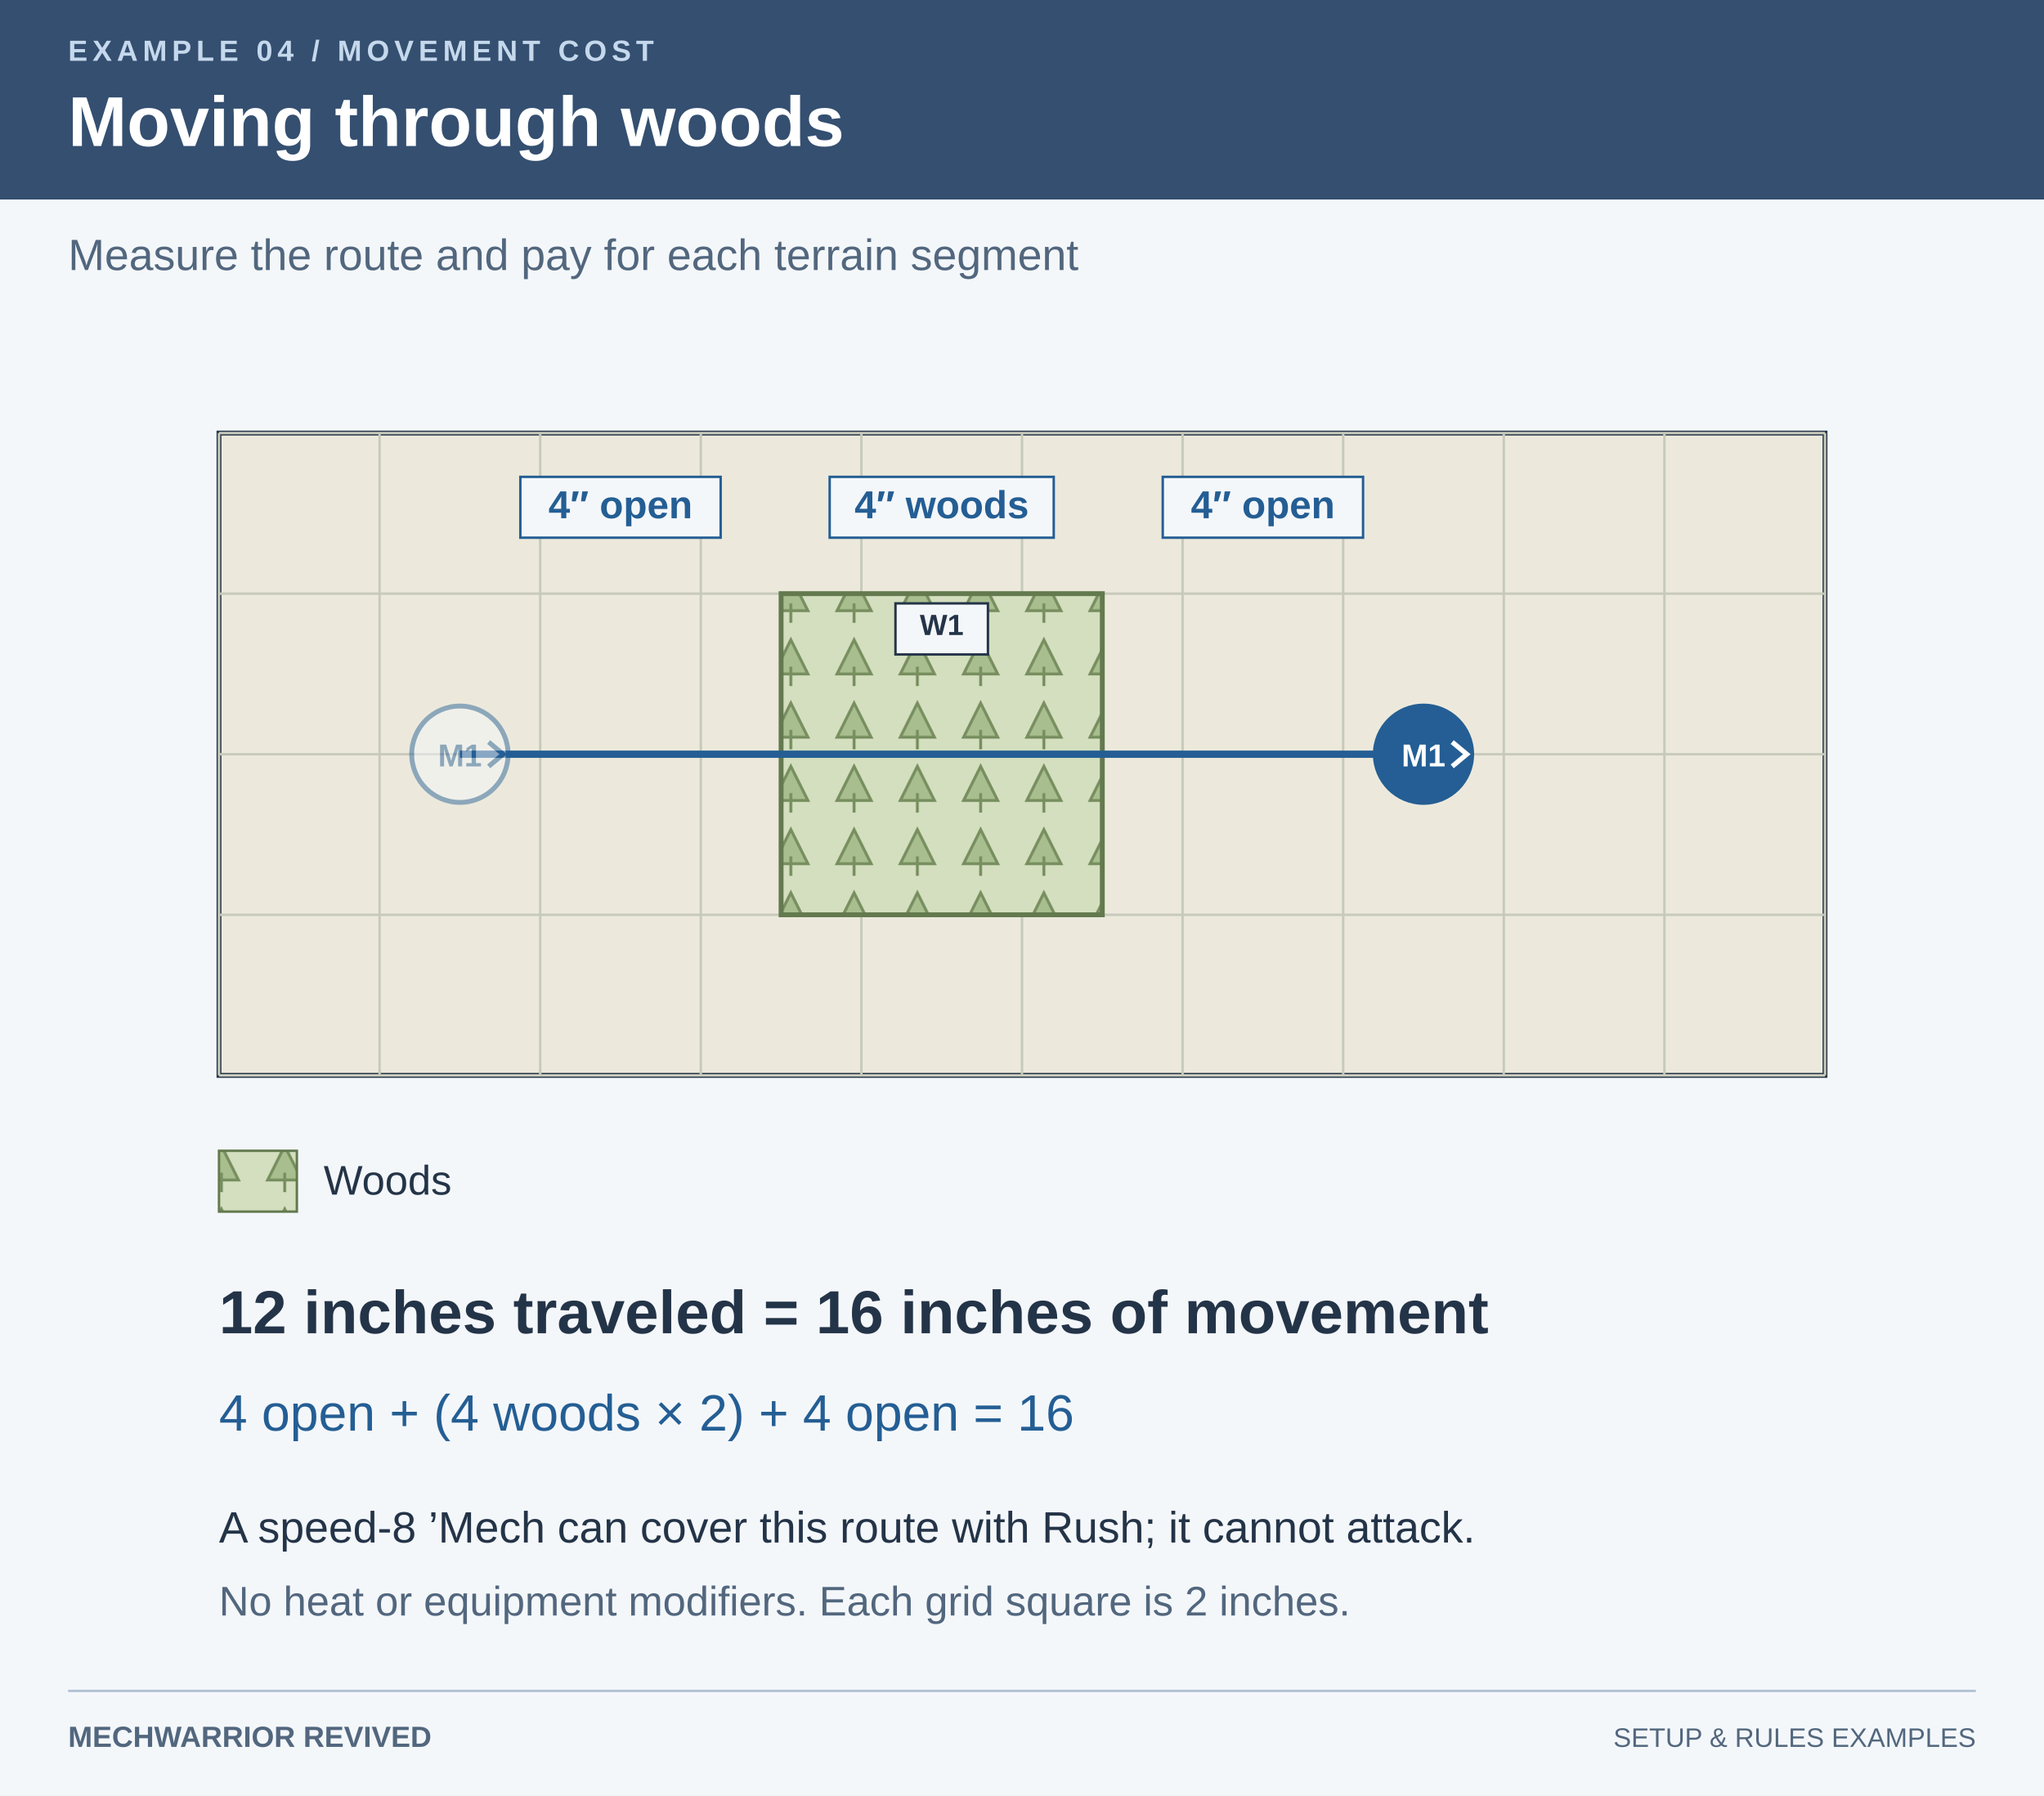
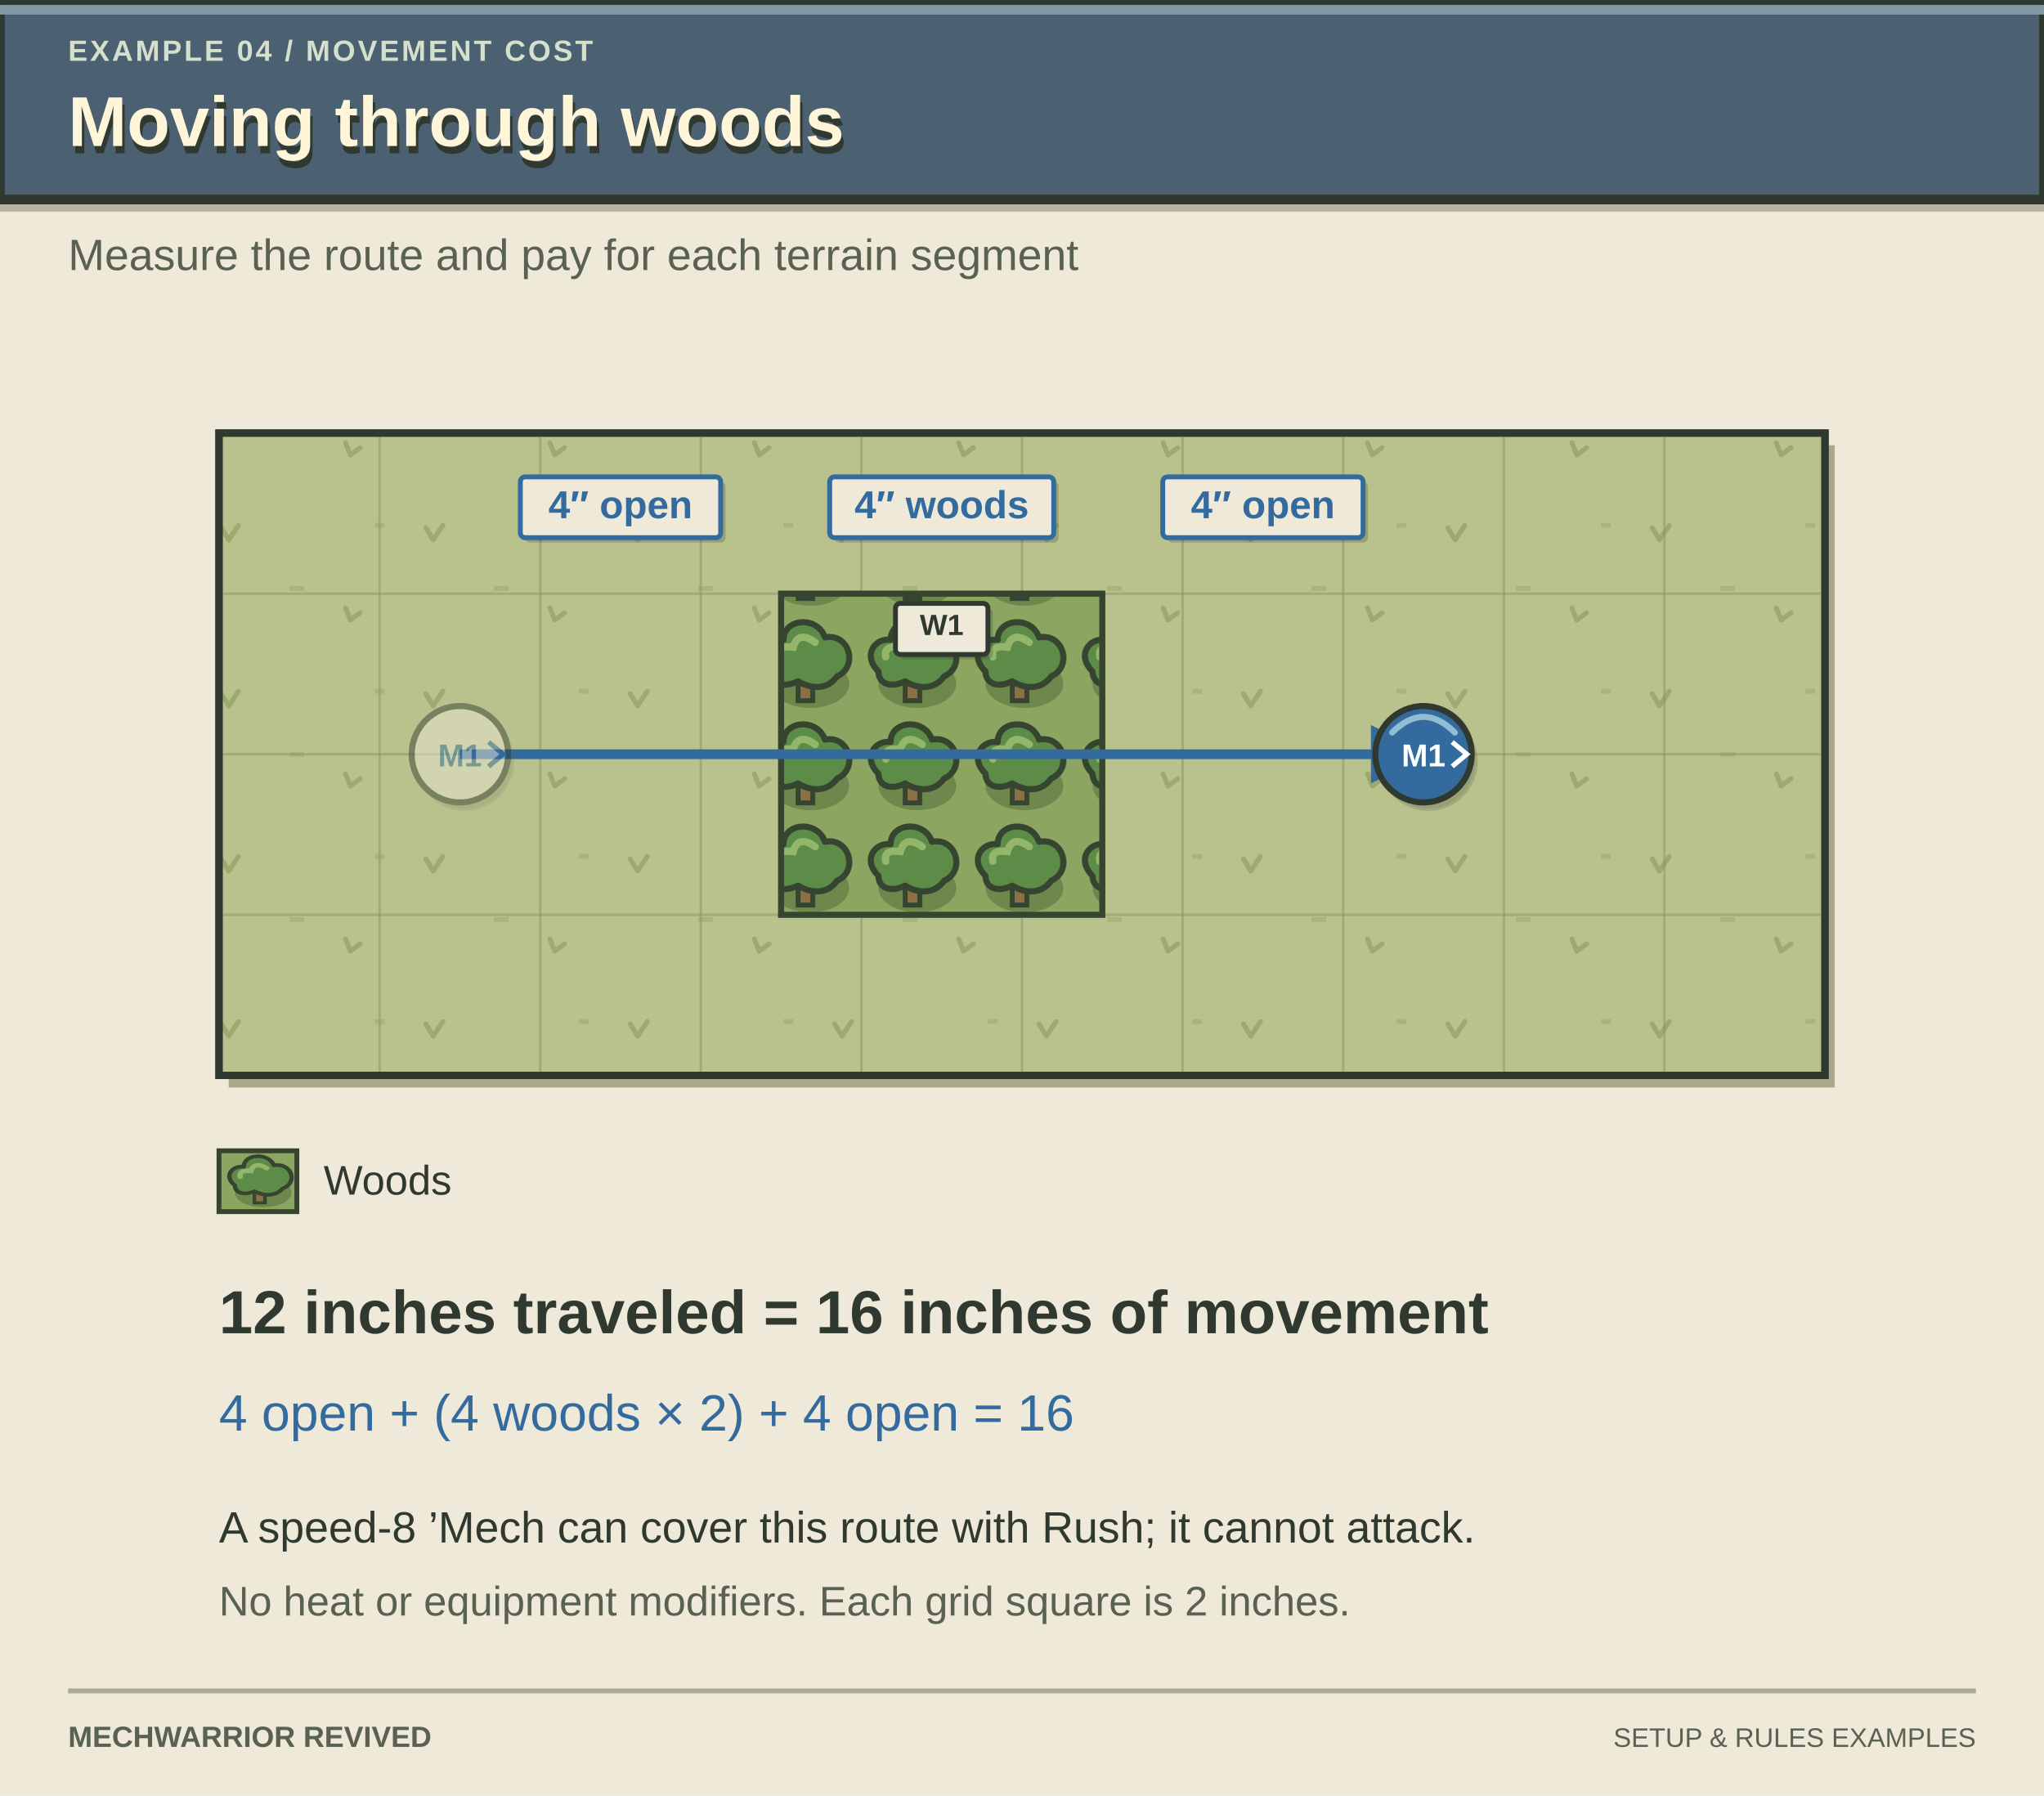
<svg xmlns="http://www.w3.org/2000/svg" width="840" height="738" viewBox="0 0 840 738" role="img" aria-labelledby="title desc">
  <defs>
-     <pattern id="woods" patternUnits="userSpaceOnUse" width="26" height="26">
-       <rect width="26" height="26" fill="#d4dfbf" />
-       <path d="M13 3L20 17H6Z M13 14V22" fill="#a9be8e" stroke="#788f60" stroke-width="1.2" />
+     <pattern id="ground" patternUnits="userSpaceOnUse" width="84" height="68">
+       <rect width="84" height="68" fill="#b9c18c" />
+       <path d="M10 18l-3 -5m3 5l4 -6M60 51l-2 -5m2 5l4 -3" fill="none" stroke="#9ca971" stroke-width="2" stroke-linecap="round" />
+       <path d="M35 38h6M70 12h4" stroke="#a8b57a" stroke-width="2" />
    </pattern>
-     <pattern id="rubble" patternUnits="userSpaceOnUse" width="28" height="26">
-       <rect width="28" height="26" fill="#e3d7bd" />
-       <path d="M3 8L10 4L13 13L5 15Z M17 19L23 12L27 22Z" fill="#bdaf94" stroke="#918164" />
-       <path d="M16 3L21 6M4 22L9 20" stroke="#9f8c6b" />
+     <pattern id="woods" patternUnits="userSpaceOnUse" width="44" height="42">
+       <rect width="44" height="42" fill="#8ca661" />
+       <ellipse cx="25" cy="29" rx="16" ry="10" fill="#6e874d" />
+       <path d="M20 26v10h6V25" fill="#8b7045" stroke="#35452f" stroke-width="2" />
+       <path d="M9 24C2 17 8 10 14 11C14 2 28 1 31 10C41 8 45 22 36 26C31 33 23 30 20 28C14 31 9 29 9 24Z" fill="#5d8c48" stroke="#35452f" stroke-width="2.5" stroke-linejoin="round" />
+       <path d="M12 18Q11 13 18 14Q20 7 27 12" fill="none" stroke="#94b66a" stroke-width="3" stroke-linecap="round" />
    </pattern>
-     <pattern id="blocking" patternUnits="userSpaceOnUse" width="24" height="24">
-       <rect width="24" height="24" fill="#b7bdc3" />
-       <path d="M0 24L24 0M-6 6L6 -6M18 30L30 18" stroke="#85919c" stroke-width="2" />
+     <pattern id="rubble" patternUnits="userSpaceOnUse" width="45" height="40">
+       <rect width="45" height="40" fill="#c4ae83" />
+       <path d="M6 15L12 5L24 8L27 20L17 25L6 22Z M28 29L33 20L42 24L41 35L29 36Z" fill="#958d76" stroke="#514a37" stroke-width="2.5" stroke-linejoin="round" />
+       <path d="M9 14L14 9L22 12M31 29L35 25L39 27" fill="none" stroke="#c6c3a8" stroke-width="3" />
+       <path d="M4 32l4 -1M34 9l3 3" stroke="#806e4f" stroke-width="2" />
    </pattern>
-     <pattern id="fieldworks" patternUnits="userSpaceOnUse" width="28" height="24">
-       <rect width="28" height="24" fill="#ddcbaa" />
-       <path d="M0 7H9V17H19V7H28" fill="none" stroke="#806044" stroke-width="5" />
-       <path d="M0 7H9V17H19V7H28" fill="none" stroke="#b79a70" stroke-width="2" />
+     <pattern id="blocking" patternUnits="userSpaceOnUse" width="32" height="28">
+       <rect width="32" height="28" fill="#899397" />
+       <path d="M0 27H32M31 0V28" stroke="#576367" stroke-width="2" />
+       <path d="M2 2H28" stroke="#b5bdbb" stroke-width="2" />
    </pattern>
-     <pattern id="water" patternUnits="userSpaceOnUse" width="28" height="20">
-       <rect width="28" height="20" fill="#ccdde5" />
-       <path d="M0 10Q7 5 14 10T28 10" fill="none" stroke="#86a6b7" />
+     <pattern id="fieldworks" patternUnits="userSpaceOnUse" width="40" height="32">
+       <rect width="40" height="32" fill="#cbb486" />
+       <path d="M0 10H12V23H28V10H40" fill="none" stroke="#594832" stroke-width="12" stroke-linejoin="round" />
+       <path d="M0 10H12V23H28V10H40" fill="none" stroke="#9a8158" stroke-width="6" stroke-linejoin="round" />
+       <path d="M0 5H9M16 28H25M32 5H40" stroke="#eee0ad" stroke-width="3" stroke-linecap="round" />
+       <path d="M5 6v8M17 19v8M33 6v8" stroke="#594832" stroke-width="2" />
+     </pattern>
+     <pattern id="water" patternUnits="userSpaceOnUse" width="40" height="30">
+       <rect width="40" height="30" fill="#83b0be" />
+       <path d="M4 10Q9 5 14 10T24 10M22 24Q27 19 32 24" fill="none" stroke="#c2dee0" stroke-width="3" stroke-linecap="round" />
    </pattern>
    <marker id="move-arrow" viewBox="0 0 10 10" refX="9" refY="5" markerWidth="6" markerHeight="6" orient="auto-start-reverse">
-       <path d="M0 0L10 5L0 10Z" fill="#245e94" />
+       <path d="M0 0L10 5L0 10Z" fill="#346b9e" />
    </marker>
    <marker id="sight-arrow" viewBox="0 0 10 10" refX="9" refY="5" markerWidth="6" markerHeight="6" orient="auto-start-reverse">
-       <path d="M0 0L10 5L0 10Z" fill="#926818" />
+       <path d="M0 0L10 5L0 10Z" fill="#946416" />
    </marker>
  </defs>
  <g font-family="Arial, Helvetica, sans-serif">
-     <rect x="0" y="0" width="840" height="738" fill="#f4f7fa" stroke="none" />
-     <rect x="0" y="0" width="840" height="82" fill="#344f70" stroke="none" />
-     <text x="28" y="25" font-size="12" text-anchor="start" fill="#c5d8ec" font-weight="bold" letter-spacing="2">EXAMPLE 04  /  MOVEMENT COST</text>
-     <text x="28" y="60" font-size="29" text-anchor="start" fill="white" font-weight="bold">Moving through woods</text>
-     <text x="28" y="111" font-size="18" text-anchor="start" fill="#52677e" font-weight="normal">Measure the route and pay for each terrain segment</text>
-     <rect x="90" y="178" width="660" height="264" fill="#ece9dc" stroke="#243448" data-board-width="20" data-board-depth="8" data-scale="33" stroke-width="2" />
-     <line x1="90" y1="178" x2="90" y2="442" stroke="#c7cabb" stroke-width="1" />
-     <line x1="156" y1="178" x2="156" y2="442" stroke="#c7cabb" stroke-width="1" />
-     <line x1="222" y1="178" x2="222" y2="442" stroke="#c7cabb" stroke-width="1" />
-     <line x1="288" y1="178" x2="288" y2="442" stroke="#c7cabb" stroke-width="1" />
-     <line x1="354" y1="178" x2="354" y2="442" stroke="#c7cabb" stroke-width="1" />
-     <line x1="420" y1="178" x2="420" y2="442" stroke="#c7cabb" stroke-width="1" />
-     <line x1="486" y1="178" x2="486" y2="442" stroke="#c7cabb" stroke-width="1" />
-     <line x1="552" y1="178" x2="552" y2="442" stroke="#c7cabb" stroke-width="1" />
-     <line x1="618" y1="178" x2="618" y2="442" stroke="#c7cabb" stroke-width="1" />
-     <line x1="684" y1="178" x2="684" y2="442" stroke="#c7cabb" stroke-width="1" />
-     <line x1="750" y1="178" x2="750" y2="442" stroke="#c7cabb" stroke-width="1" />
-     <line x1="90" y1="442" x2="750" y2="442" stroke="#c7cabb" stroke-width="1" />
-     <line x1="90" y1="376" x2="750" y2="376" stroke="#c7cabb" stroke-width="1" />
-     <line x1="90" y1="310" x2="750" y2="310" stroke="#c7cabb" stroke-width="1" />
-     <line x1="90" y1="244" x2="750" y2="244" stroke="#c7cabb" stroke-width="1" />
-     <line x1="90" y1="178" x2="750" y2="178" stroke="#c7cabb" stroke-width="1" />
-     <rect x="321" y="244" width="132" height="132" fill="url(#woods)" stroke="#63794e" stroke-width="2" data-terrain="W1" data-kind="woods" />
-     <rect x="368" y="248" width="38" height="21" fill="#f4f7fa" stroke="#243448" stroke-width="1" />
-     <text x="387" y="261" font-size="12" text-anchor="middle" fill="#243448" font-weight="bold">W1</text>
-     <line x1="189" y1="310" x2="585" y2="310" stroke="#245e94" stroke-width="3" marker-end="url(#move-arrow)" />
+     <rect x="0" y="0" width="840" height="738" fill="#eee9d8" stroke="none" />
+     <rect x="0" y="5" width="840" height="82" fill="#b7b39e" stroke="none" />
+     <rect x="0" y="0" width="840" height="82" fill="#4b6171" stroke="#30392f" stroke-width="4" />
+     <line x1="0" y1="4" x2="840" y2="4" stroke="#8198a1" stroke-width="4" />
+     <text x="28" y="25" font-size="12" text-anchor="start" fill="#d5dfce" font-weight="bold" letter-spacing="1">EXAMPLE 04  /  MOVEMENT COST</text>
+     <text x="29" y="63" font-size="29" text-anchor="start" fill="#30392f" font-weight="bold">Moving through woods</text>
+     <text x="28" y="60" font-size="29" text-anchor="start" fill="#fff6d9" font-weight="bold">Moving through woods</text>
+     <text x="28" y="111" font-size="18" text-anchor="start" fill="#59614f" font-weight="normal">Measure the route and pay for each terrain segment</text>
+     <rect x="94" y="183" width="660" height="264" fill="#aaa98c" stroke="none" />
+     <rect x="90" y="178" width="660" height="264" fill="url(#ground)" stroke="#30392f" data-board-width="20" data-board-depth="8" data-scale="33" stroke-width="3" />
+     <line x1="90" y1="178" x2="90" y2="442" stroke="#899263" stroke-width="1" opacity=".5" />
+     <line x1="156" y1="178" x2="156" y2="442" stroke="#899263" stroke-width="1" opacity=".5" />
+     <line x1="222" y1="178" x2="222" y2="442" stroke="#899263" stroke-width="1" opacity=".5" />
+     <line x1="288" y1="178" x2="288" y2="442" stroke="#899263" stroke-width="1" opacity=".5" />
+     <line x1="354" y1="178" x2="354" y2="442" stroke="#899263" stroke-width="1" opacity=".5" />
+     <line x1="420" y1="178" x2="420" y2="442" stroke="#899263" stroke-width="1" opacity=".5" />
+     <line x1="486" y1="178" x2="486" y2="442" stroke="#899263" stroke-width="1" opacity=".5" />
+     <line x1="552" y1="178" x2="552" y2="442" stroke="#899263" stroke-width="1" opacity=".5" />
+     <line x1="618" y1="178" x2="618" y2="442" stroke="#899263" stroke-width="1" opacity=".5" />
+     <line x1="684" y1="178" x2="684" y2="442" stroke="#899263" stroke-width="1" opacity=".5" />
+     <line x1="750" y1="178" x2="750" y2="442" stroke="#899263" stroke-width="1" opacity=".5" />
+     <line x1="90" y1="442" x2="750" y2="442" stroke="#899263" stroke-width="1" opacity=".5" />
+     <line x1="90" y1="376" x2="750" y2="376" stroke="#899263" stroke-width="1" opacity=".5" />
+     <line x1="90" y1="310" x2="750" y2="310" stroke="#899263" stroke-width="1" opacity=".5" />
+     <line x1="90" y1="244" x2="750" y2="244" stroke="#899263" stroke-width="1" opacity=".5" />
+     <line x1="90" y1="178" x2="750" y2="178" stroke="#899263" stroke-width="1" opacity=".5" />
+     <rect x="90" y="178" width="660" height="264" fill="none" stroke="#30392f" stroke-width="3" />
+     <rect x="321" y="244" width="132" height="132" fill="url(#woods)" stroke="#35452f" stroke-width="2.5" data-terrain="W1" data-kind="woods" />
+     <rect x="370" y="250" width="38" height="21" fill="#30392f" stroke="none" opacity=".25" rx="2" />
+     <rect x="368" y="248" width="38" height="21" fill="#eee9d8" stroke="#30392f" stroke-width="2" rx="2" />
+     <text x="387" y="261" font-size="12" text-anchor="middle" fill="#30392f" font-weight="bold">W1</text>
+     <line x1="189" y1="310" x2="585" y2="310" stroke="#346b9e" stroke-width="4" marker-end="url(#move-arrow)" />
    <g data-unit="M1" data-center-x="3" data-center-y="4" opacity="0.48">
-       <circle cx="189" cy="310" r="19.8" fill="#f4f7fa" stroke="#245e94" stroke-width="2" />
-       <path d="M184 298.2L189 292.2L194 298.2" fill="none" stroke="#245e94" stroke-width="2" transform="rotate(90 189 310)" />
-       <text x="189" y="315" font-size="13" text-anchor="middle" fill="#245e94" font-weight="bold">M1</text>
+       <circle cx="191" cy="313" r="19.8" fill="#30392f" stroke="#59614f" opacity=".25" />
+       <circle cx="189" cy="310" r="19.8" fill="#eee9d8" stroke="#30392f" stroke-width="2.5" />
+       <path d="M184 298.2L189 292.2L194 298.2" fill="none" stroke="#346b9e" stroke-width="2" transform="rotate(90 189 310)" />
+       <text x="189" y="315" font-size="13" text-anchor="middle" fill="#346b9e" font-weight="bold">M1</text>
    </g>
    <g data-unit="M1" data-center-x="15" data-center-y="4">
-       <circle cx="585" cy="310" r="19.8" fill="#245e94" stroke="#245e94" stroke-width="2" />
+       <circle cx="587" cy="313" r="19.8" fill="#30392f" stroke="#59614f" opacity=".25" />
+       <circle cx="585" cy="310" r="19.8" fill="#346b9e" stroke="#30392f" stroke-width="2.5" />
+       <path d="M572.13 301.09Q585 288.22 597.87 301.09" fill="none" stroke="#91bdd5" stroke-width="2.5" stroke-linecap="round" />
      <path d="M580 298.2L585 292.2L590 298.2" fill="none" stroke="white" stroke-width="2" transform="rotate(90 585 310)" />
      <text x="585" y="315" font-size="13" text-anchor="middle" fill="white" font-weight="bold">M1</text>
    </g>
-     <rect x="213.84" y="196" width="82.32" height="25" fill="#f4f7fa" stroke="#245e94" stroke-width="1" />
-     <text x="255" y="213" font-size="16" text-anchor="middle" fill="#245e94" font-weight="bold">4″ open</text>
-     <rect x="340.96" y="196" width="92.08" height="25" fill="#f4f7fa" stroke="#245e94" stroke-width="1" />
-     <text x="387" y="213" font-size="16" text-anchor="middle" fill="#245e94" font-weight="bold">4″ woods</text>
-     <rect x="477.84" y="196" width="82.32" height="25" fill="#f4f7fa" stroke="#245e94" stroke-width="1" />
-     <text x="519" y="213" font-size="16" text-anchor="middle" fill="#245e94" font-weight="bold">4″ open</text>
-     <rect x="90" y="473" width="32" height="25" fill="url(#woods)" stroke="#63794e" />
-     <text x="133" y="491" font-size="17" text-anchor="start" fill="#243448" font-weight="normal">Woods</text>
-     <text x="90" y="548" font-size="25" text-anchor="start" fill="#243448" font-weight="bold">12 inches traveled = 16 inches of movement</text>
-     <text x="90" y="588" font-size="21" text-anchor="start" fill="#245e94" font-weight="normal">4 open + (4 woods × 2) + 4 open = 16</text>
-     <text x="90" y="634" font-size="18" text-anchor="start" fill="#243448" font-weight="normal">A speed-8 ’Mech can cover this route with Rush; it cannot attack.</text>
-     <text x="90" y="664" font-size="17" text-anchor="start" fill="#52677e" font-weight="normal">No heat or equipment modifiers. Each grid square is 2 inches.</text>
-     <line x1="28" y1="695" x2="812" y2="695" stroke="#b4c3d4" stroke-width="1" />
-     <text x="28" y="718" font-size="12" text-anchor="start" fill="#52677e" font-weight="bold">MECHWARRIOR REVIVED</text>
-     <text x="812" y="718" font-size="11" text-anchor="end" fill="#52677e" font-weight="normal">SETUP &amp; RULES EXAMPLES</text>
+     <rect x="215.84" y="198" width="82.32" height="25" fill="#30392f" stroke="none" opacity=".25" rx="2" />
+     <rect x="213.84" y="196" width="82.32" height="25" fill="#eee9d8" stroke="#346b9e" stroke-width="2" rx="2" />
+     <text x="255" y="213" font-size="16" text-anchor="middle" fill="#346b9e" font-weight="bold">4″ open</text>
+     <rect x="342.96" y="198" width="92.08" height="25" fill="#30392f" stroke="none" opacity=".25" rx="2" />
+     <rect x="340.96" y="196" width="92.08" height="25" fill="#eee9d8" stroke="#346b9e" stroke-width="2" rx="2" />
+     <text x="387" y="213" font-size="16" text-anchor="middle" fill="#346b9e" font-weight="bold">4″ woods</text>
+     <rect x="479.84" y="198" width="82.32" height="25" fill="#30392f" stroke="none" opacity=".25" rx="2" />
+     <rect x="477.84" y="196" width="82.32" height="25" fill="#eee9d8" stroke="#346b9e" stroke-width="2" rx="2" />
+     <text x="519" y="213" font-size="16" text-anchor="middle" fill="#346b9e" font-weight="bold">4″ open</text>
+     <svg x="90" y="473" width="32" height="25" viewBox="0 0 44 42" preserveAspectRatio="none">
+       <rect x="0" y="0" width="44" height="42" fill="url(#woods)" stroke="none" />
+     </svg>
+     <rect x="90" y="473" width="32" height="25" fill="none" stroke="#35452f" stroke-width="2" />
+     <text x="133" y="491" font-size="17" text-anchor="start" fill="#30392f" font-weight="normal">Woods</text>
+     <text x="90" y="548" font-size="25" text-anchor="start" fill="#30392f" font-weight="bold">12 inches traveled = 16 inches of movement</text>
+     <text x="90" y="588" font-size="21" text-anchor="start" fill="#346b9e" font-weight="normal">4 open + (4 woods × 2) + 4 open = 16</text>
+     <text x="90" y="634" font-size="18" text-anchor="start" fill="#30392f" font-weight="normal">A speed-8 ’Mech can cover this route with Rush; it cannot attack.</text>
+     <text x="90" y="664" font-size="17" text-anchor="start" fill="#59614f" font-weight="normal">No heat or equipment modifiers. Each grid square is 2 inches.</text>
+     <line x1="28" y1="695" x2="812" y2="695" stroke="#aaa991" stroke-width="2" />
+     <text x="28" y="718" font-size="12" text-anchor="start" fill="#59614f" font-weight="bold">MECHWARRIOR REVIVED</text>
+     <text x="812" y="718" font-size="11" text-anchor="end" fill="#59614f" font-weight="normal">SETUP &amp; RULES EXAMPLES</text>
  </g>
</svg>
